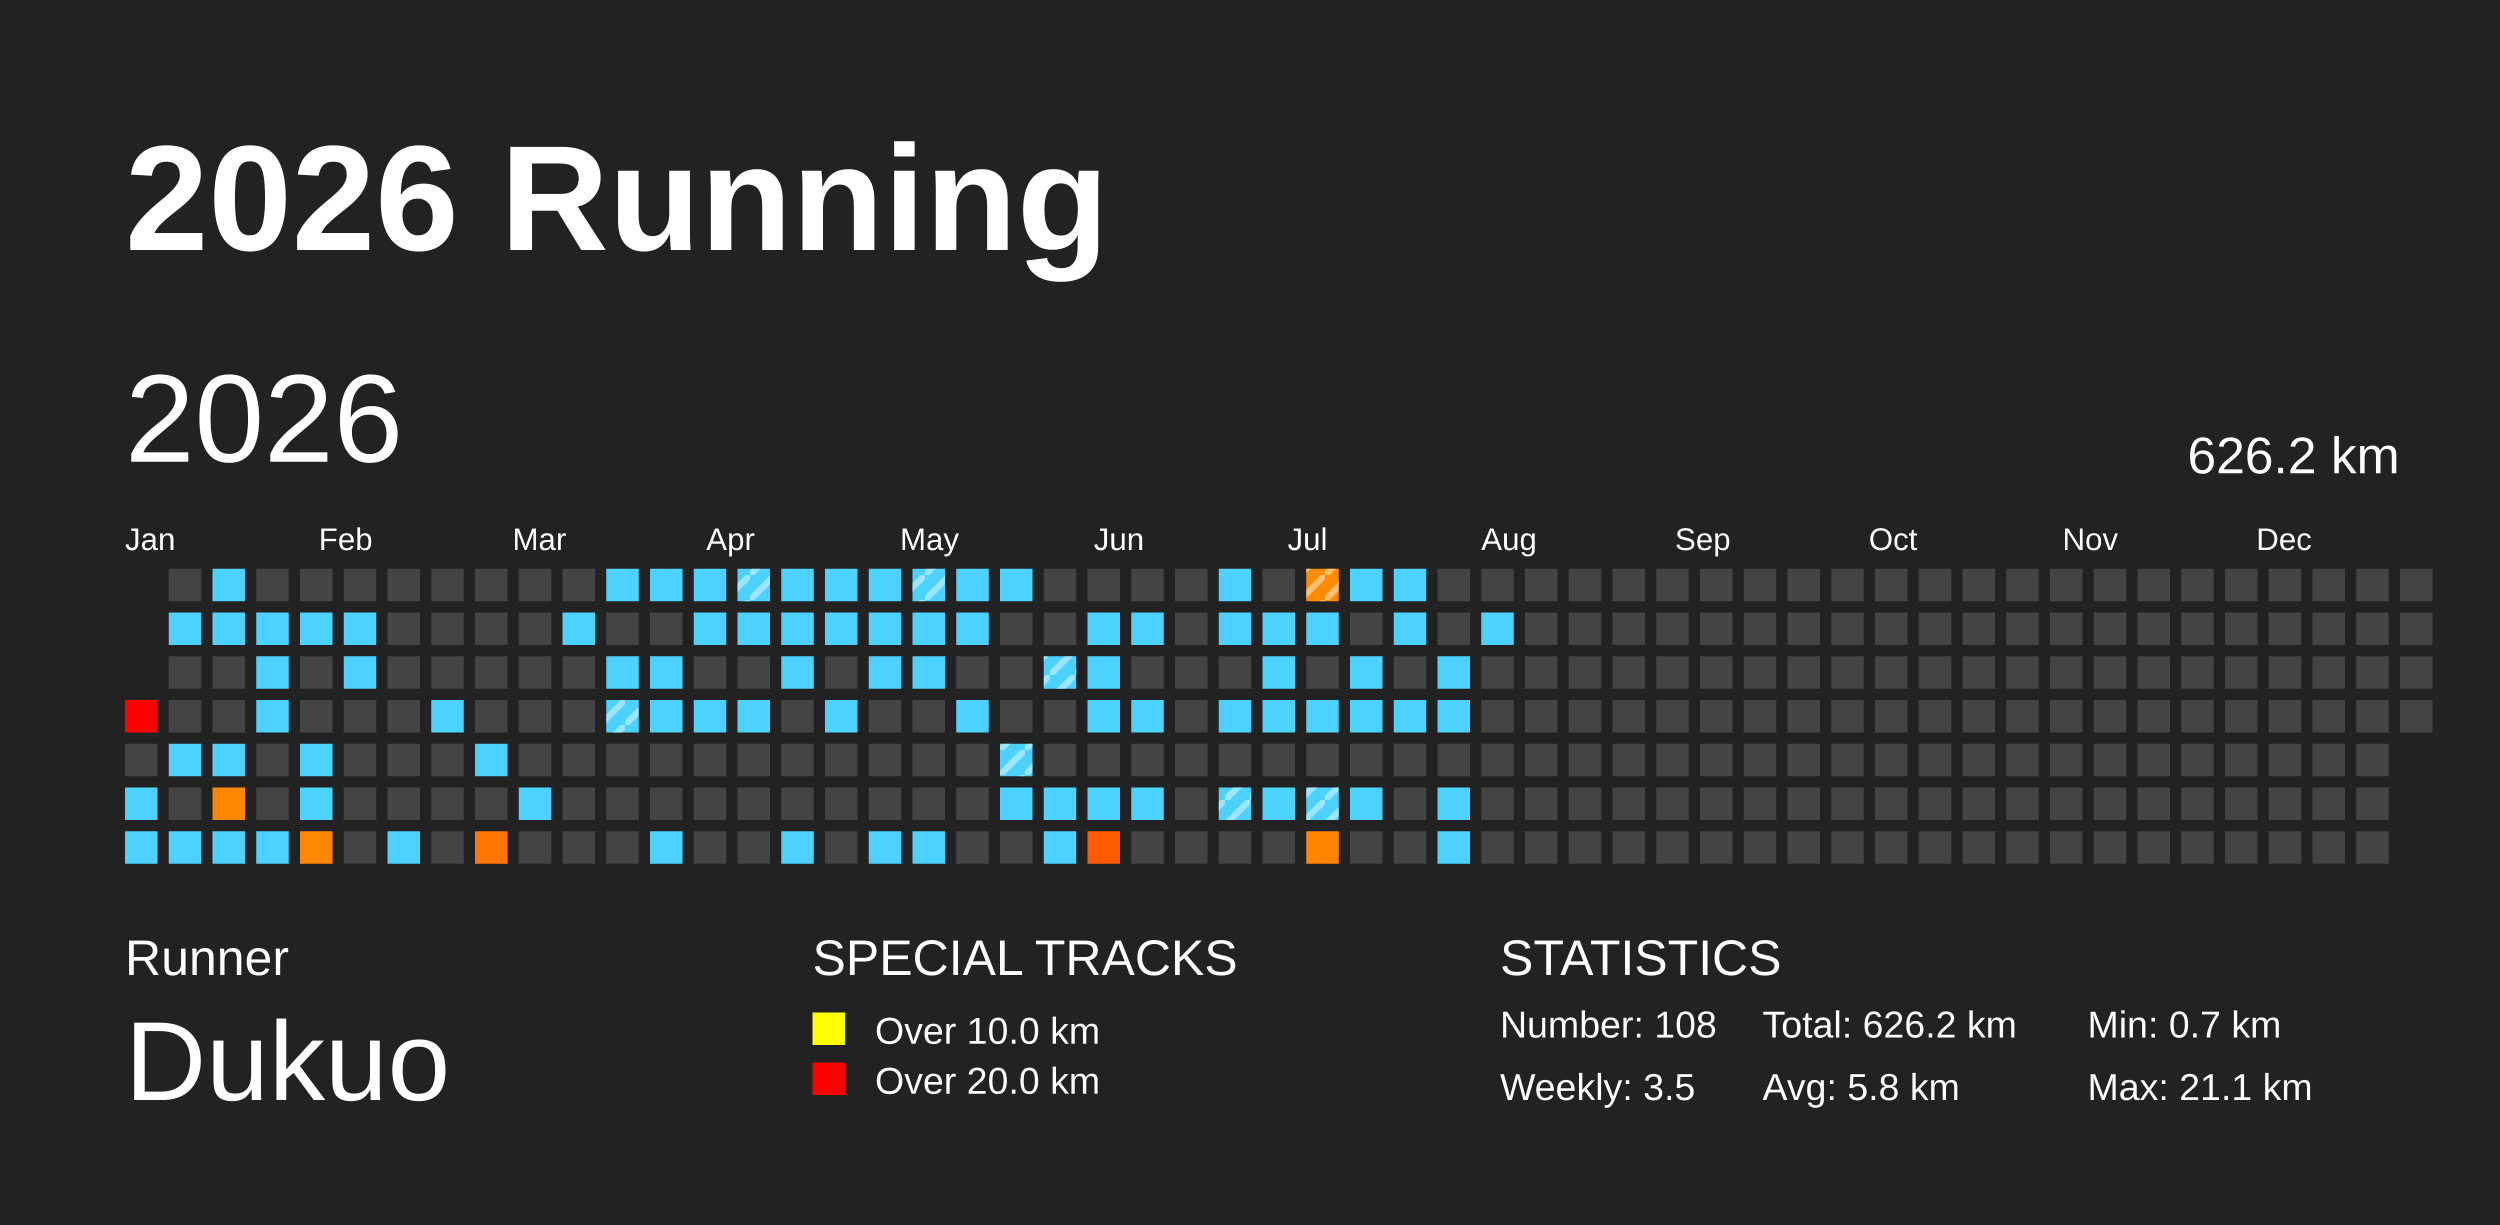
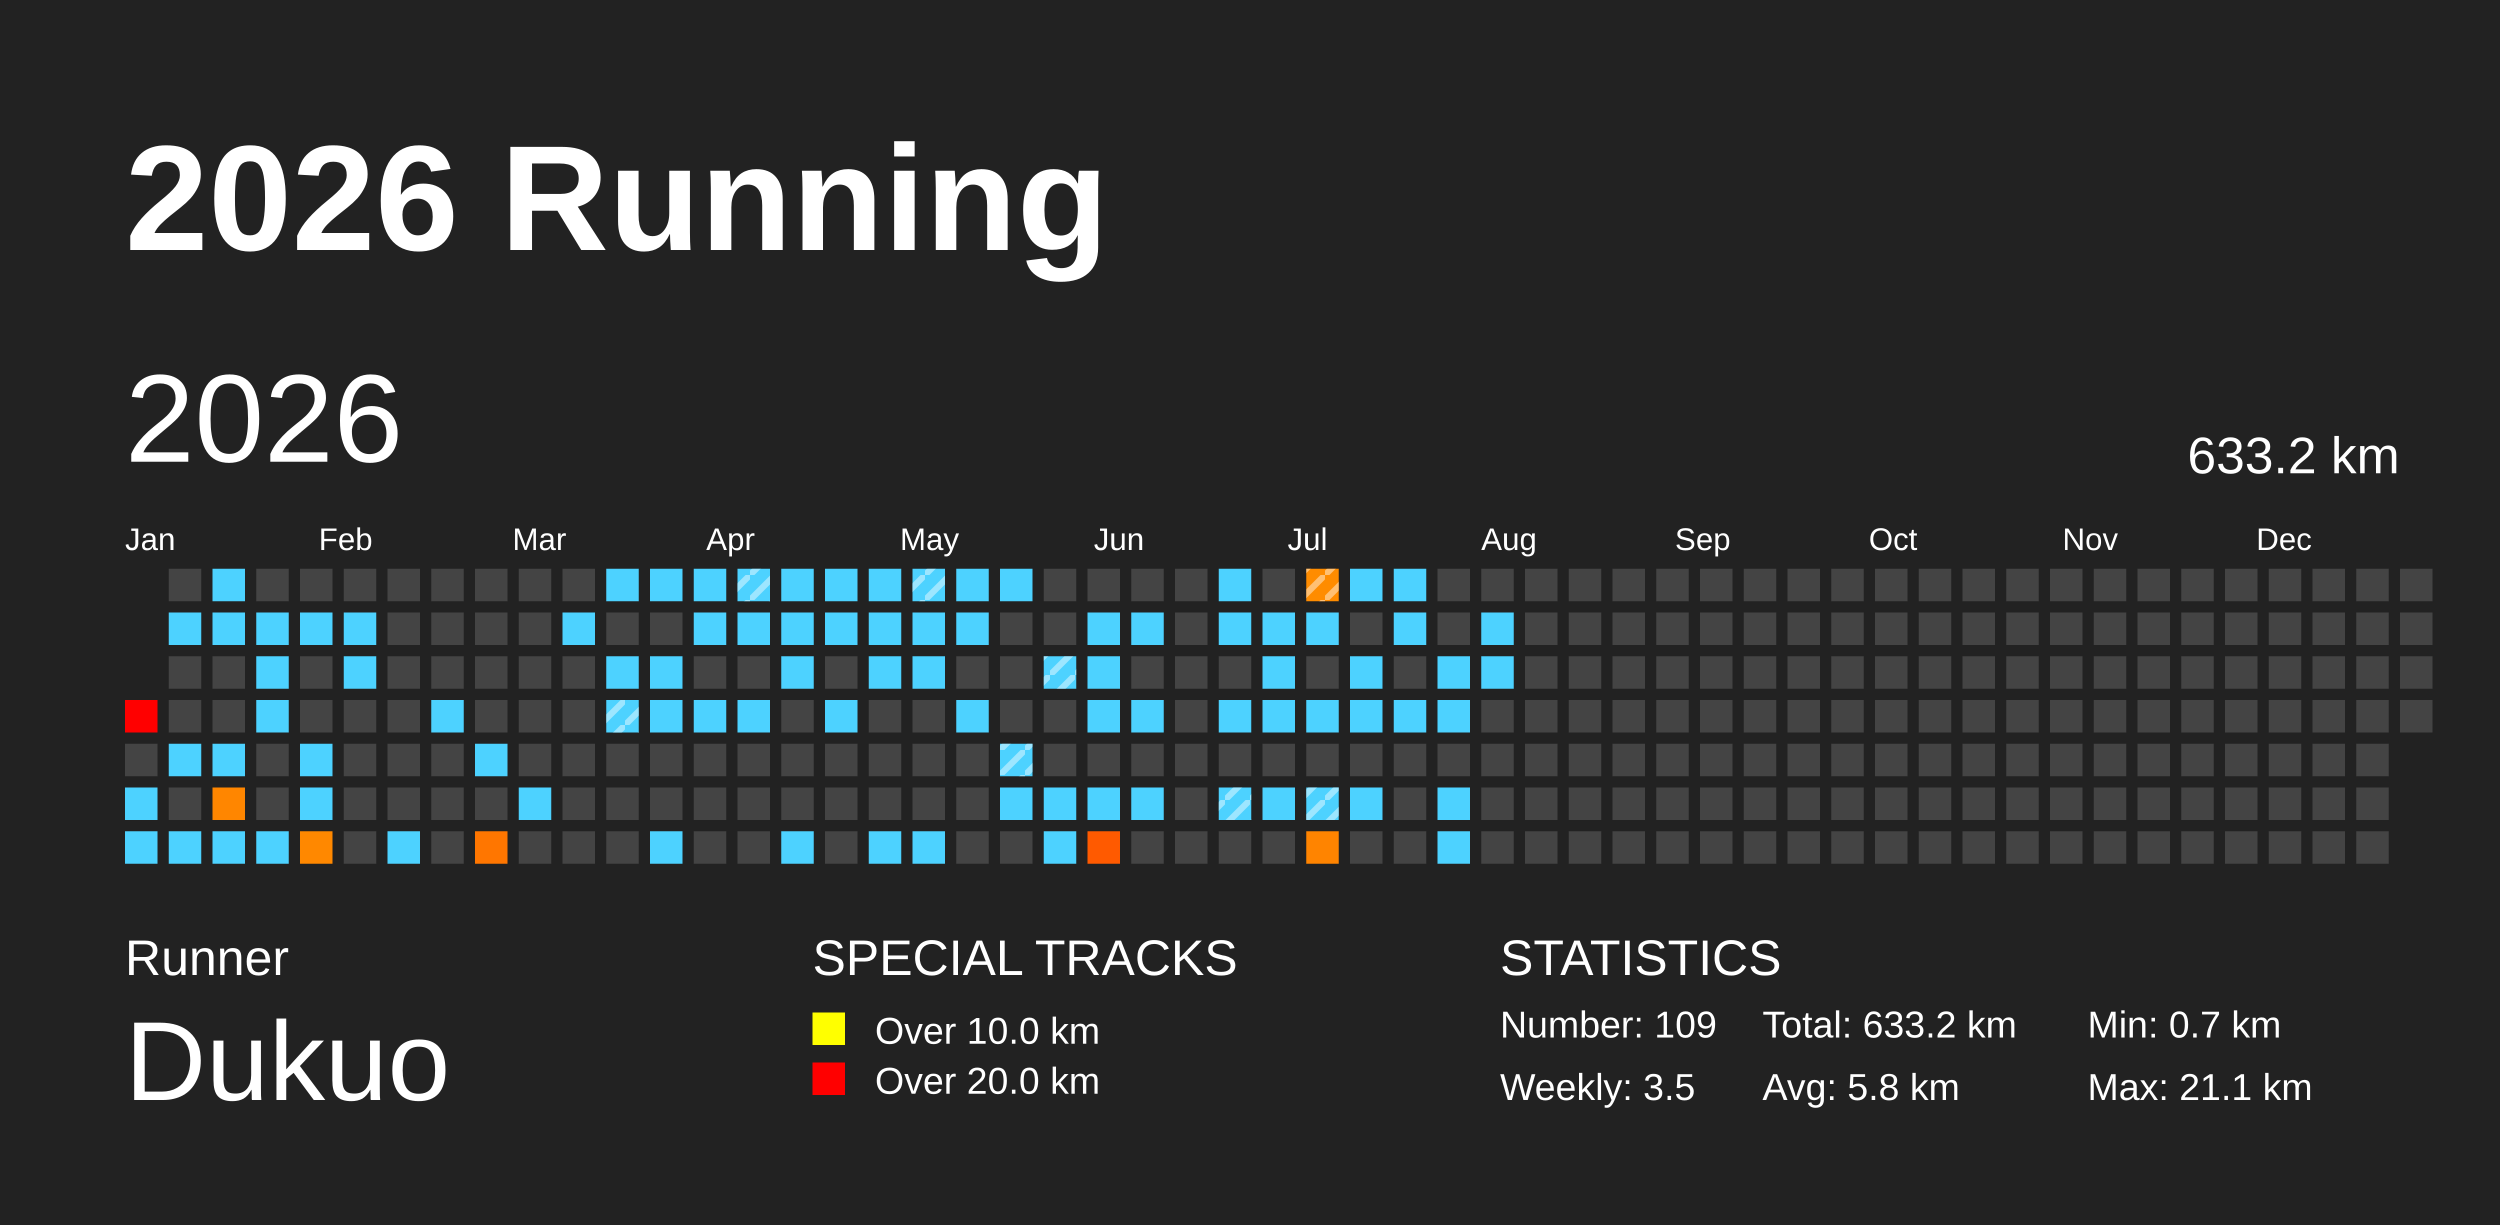
<svg xmlns="http://www.w3.org/2000/svg" baseProfile="full" height="98mm" version="1.1" viewBox="0,0,200,98" width="200mm">
  <defs>
    <pattern height="2" id="indoor-stripe" patternUnits="userSpaceOnUse" width="2">
      <line stroke="white" stroke-opacity="0.45" stroke-width="0.5" x1="0" x2="2" y1="2" y2="0" />
    </pattern>
  </defs>
  <rect fill="#222222" height="98" width="200" x="0" y="0" />
  <text fill="#FFFFFF" style="font-size:12px; font-family:Arial; font-weight:bold;" x="10" y="20">2026 Running</text>
  <text fill="#FFFFFF" style="font-size:4px; font-family:Arial" x="10" y="78">Runner</text>
  <text fill="#FFFFFF" style="font-size:9px; font-family:Arial" x="10" y="88">Dukuo</text>
  <text fill="#FFFFFF" style="font-size:4px; font-family:Arial" x="65" y="78">SPECIAL TRACKS</text>
  <rect fill="yellow" height="2.6" width="2.6" x="65" y="81" />
  <text fill="#FFFFFF" style="font-size:3px; font-family:Arial" x="70" y="83.5">Over 10.0 km</text>
  <rect fill="red" height="2.6" width="2.6" x="65" y="85" />
  <text fill="#FFFFFF" style="font-size:3px; font-family:Arial" x="70" y="87.5">Over 20.0 km</text>
  <text fill="#FFFFFF" style="font-size:4px; font-family:Arial" x="120" y="78">STATISTICS</text>
-   <text fill="#FFFFFF" style="font-size:3px; font-family:Arial" x="120" y="83">Number: 108</text>
+   <text fill="#FFFFFF" style="font-size:3px; font-family:Arial" x="120" y="83">Number: 109</text>
  <text fill="#FFFFFF" style="font-size:3px; font-family:Arial" x="120" y="88">Weekly: 3.5</text>
-   <text fill="#FFFFFF" style="font-size:3px; font-family:Arial" x="141" y="83">Total: 626.2 km</text>
+   <text fill="#FFFFFF" style="font-size:3px; font-family:Arial" x="141" y="83">Total: 633.2 km</text>
  <text fill="#FFFFFF" style="font-size:3px; font-family:Arial" x="141" y="88">Avg: 5.8 km</text>
  <text fill="#FFFFFF" style="font-size:3px; font-family:Arial" x="167" y="83">Min: 0.7 km</text>
  <text fill="#FFFFFF" style="font-size:3px; font-family:Arial" x="167" y="88">Max: 21.1 km</text>
  <text dominant-baseline="hanging" fill="#FFFFFF" style="font-size:10.0px; font-family:Arial;" x="10" y="30">2026</text>
-   <text dominant-baseline="hanging" fill="#FFFFFF" style="font-size:4.125px; font-family:Arial;" x="175" y="35">626.2 km</text>
+   <text dominant-baseline="hanging" fill="#FFFFFF" style="font-size:4.125px; font-family:Arial;" x="175" y="35">633.2 km</text>
  <text fill="#FFFFFF" style="font-size:2.5px; font-family:Arial" x="10.0" y="44">Jan</text>
  <text fill="#FFFFFF" style="font-size:2.5px; font-family:Arial" x="25.5" y="44">Feb</text>
  <text fill="#FFFFFF" style="font-size:2.5px; font-family:Arial" x="41.0" y="44">Mar</text>
  <text fill="#FFFFFF" style="font-size:2.5px; font-family:Arial" x="56.5" y="44">Apr</text>
  <text fill="#FFFFFF" style="font-size:2.5px; font-family:Arial" x="72.0" y="44">May</text>
  <text fill="#FFFFFF" style="font-size:2.5px; font-family:Arial" x="87.5" y="44">Jun</text>
  <text fill="#FFFFFF" style="font-size:2.5px; font-family:Arial" x="103.0" y="44">Jul</text>
  <text fill="#FFFFFF" style="font-size:2.5px; font-family:Arial" x="118.5" y="44">Aug</text>
  <text fill="#FFFFFF" style="font-size:2.5px; font-family:Arial" x="134.0" y="44">Sep</text>
  <text fill="#FFFFFF" style="font-size:2.5px; font-family:Arial" x="149.5" y="44">Oct</text>
  <text fill="#FFFFFF" style="font-size:2.5px; font-family:Arial" x="165.0" y="44">Nov</text>
  <text fill="#FFFFFF" style="font-size:2.5px; font-family:Arial" x="180.5" y="44">Dec</text>
  <rect fill="red" height="2.6" width="2.6" x="10.0" y="56.0" />
  <rect fill="#444444" height="2.6" width="2.6" x="10.0" y="59.5" />
  <rect fill="#4dd2ff" height="2.6" width="2.6" x="10.0" y="63.0" />
  <rect fill="#4dd2ff" height="2.6" width="2.6" x="10.0" y="66.5" />
  <rect fill="#444444" height="2.6" width="2.6" x="13.5" y="45.5" />
  <rect fill="#4dd2ff" height="2.6" width="2.6" x="13.5" y="49.0" />
  <rect fill="#444444" height="2.6" width="2.6" x="13.5" y="52.5" />
  <rect fill="#444444" height="2.6" width="2.6" x="13.5" y="56.0" />
  <rect fill="#4dd2ff" height="2.6" width="2.6" x="13.5" y="59.5" />
  <rect fill="#444444" height="2.6" width="2.6" x="13.5" y="63.0" />
  <rect fill="#4dd2ff" height="2.6" width="2.6" x="13.5" y="66.5" />
  <rect fill="#4dd2ff" height="2.6" width="2.6" x="17.0" y="45.5" />
  <rect fill="#4dd2ff" height="2.6" width="2.6" x="17.0" y="49.0" />
  <rect fill="#444444" height="2.6" width="2.6" x="17.0" y="52.5" />
  <rect fill="#444444" height="2.6" width="2.6" x="17.0" y="56.0" />
  <rect fill="#4dd2ff" height="2.6" width="2.6" x="17.0" y="59.5" />
  <rect fill="#ff8600" height="2.6" width="2.6" x="17.0" y="63.0" />
  <rect fill="#4dd2ff" height="2.6" width="2.6" x="17.0" y="66.5" />
  <rect fill="#444444" height="2.6" width="2.6" x="20.5" y="45.5" />
  <rect fill="#4dd2ff" height="2.6" width="2.6" x="20.5" y="49.0" />
  <rect fill="#4dd2ff" height="2.6" width="2.6" x="20.5" y="52.5" />
  <rect fill="#4dd2ff" height="2.6" width="2.6" x="20.5" y="56.0" />
  <rect fill="#444444" height="2.6" width="2.6" x="20.5" y="59.5" />
  <rect fill="#444444" height="2.6" width="2.6" x="20.5" y="63.0" />
  <rect fill="#4dd2ff" height="2.6" width="2.6" x="20.5" y="66.5" />
  <rect fill="#444444" height="2.6" width="2.6" x="24.0" y="45.5" />
  <rect fill="#4dd2ff" height="2.6" width="2.6" x="24.0" y="49.0" />
  <rect fill="#444444" height="2.6" width="2.6" x="24.0" y="52.5" />
  <rect fill="#444444" height="2.6" width="2.6" x="24.0" y="56.0" />
  <rect fill="#4dd2ff" height="2.6" width="2.6" x="24.0" y="59.5" />
  <rect fill="#4dd2ff" height="2.6" width="2.6" x="24.0" y="63.0" />
  <rect fill="#ff8800" height="2.6" width="2.6" x="24.0" y="66.5" />
  <rect fill="#444444" height="2.6" width="2.6" x="27.5" y="45.5" />
  <rect fill="#4dd2ff" height="2.6" width="2.6" x="27.5" y="49.0" />
  <rect fill="#4dd2ff" height="2.6" width="2.6" x="27.5" y="52.5" />
  <rect fill="#444444" height="2.6" width="2.6" x="27.5" y="56.0" />
  <rect fill="#444444" height="2.6" width="2.6" x="27.5" y="59.5" />
  <rect fill="#444444" height="2.6" width="2.6" x="27.5" y="63.0" />
  <rect fill="#444444" height="2.6" width="2.6" x="27.5" y="66.5" />
  <rect fill="#444444" height="2.6" width="2.6" x="31.0" y="45.5" />
  <rect fill="#444444" height="2.6" width="2.6" x="31.0" y="49.0" />
  <rect fill="#444444" height="2.6" width="2.6" x="31.0" y="52.5" />
  <rect fill="#444444" height="2.6" width="2.6" x="31.0" y="56.0" />
  <rect fill="#444444" height="2.6" width="2.6" x="31.0" y="59.5" />
  <rect fill="#444444" height="2.6" width="2.6" x="31.0" y="63.0" />
  <rect fill="#4dd2ff" height="2.6" width="2.6" x="31.0" y="66.5" />
  <rect fill="#444444" height="2.6" width="2.6" x="34.5" y="45.5" />
  <rect fill="#444444" height="2.6" width="2.6" x="34.5" y="49.0" />
  <rect fill="#444444" height="2.6" width="2.6" x="34.5" y="52.5" />
  <rect fill="#4dd2ff" height="2.6" width="2.6" x="34.5" y="56.0" />
  <rect fill="#444444" height="2.6" width="2.6" x="34.5" y="59.5" />
  <rect fill="#444444" height="2.6" width="2.6" x="34.5" y="63.0" />
  <rect fill="#444444" height="2.6" width="2.6" x="34.5" y="66.5" />
  <rect fill="#444444" height="2.6" width="2.6" x="38.0" y="45.5" />
  <rect fill="#444444" height="2.6" width="2.6" x="38.0" y="49.0" />
  <rect fill="#444444" height="2.6" width="2.6" x="38.0" y="52.5" />
  <rect fill="#444444" height="2.6" width="2.6" x="38.0" y="56.0" />
  <rect fill="#4dd2ff" height="2.6" width="2.6" x="38.0" y="59.5" />
  <rect fill="#444444" height="2.6" width="2.6" x="38.0" y="63.0" />
  <rect fill="#ff7600" height="2.6" width="2.6" x="38.0" y="66.5" />
  <rect fill="#444444" height="2.6" width="2.6" x="41.5" y="45.5" />
  <rect fill="#444444" height="2.6" width="2.6" x="41.5" y="49.0" />
  <rect fill="#444444" height="2.6" width="2.6" x="41.5" y="52.5" />
  <rect fill="#444444" height="2.6" width="2.6" x="41.5" y="56.0" />
  <rect fill="#444444" height="2.6" width="2.6" x="41.5" y="59.5" />
  <rect fill="#4dd2ff" height="2.6" width="2.6" x="41.5" y="63.0" />
  <rect fill="#444444" height="2.6" width="2.6" x="41.5" y="66.5" />
  <rect fill="#444444" height="2.6" width="2.6" x="45.0" y="45.5" />
  <rect fill="#4dd2ff" height="2.6" width="2.6" x="45.0" y="49.0" />
  <rect fill="#444444" height="2.6" width="2.6" x="45.0" y="52.5" />
  <rect fill="#444444" height="2.6" width="2.6" x="45.0" y="56.0" />
  <rect fill="#444444" height="2.6" width="2.6" x="45.0" y="59.5" />
  <rect fill="#444444" height="2.6" width="2.6" x="45.0" y="63.0" />
  <rect fill="#444444" height="2.6" width="2.6" x="45.0" y="66.5" />
  <rect fill="#4dd2ff" height="2.6" width="2.6" x="48.5" y="45.5" />
  <rect fill="#444444" height="2.6" width="2.6" x="48.5" y="49.0" />
  <rect fill="#4dd2ff" height="2.6" width="2.6" x="48.5" y="52.5" />
  <rect fill="#4dd2ff" height="2.6" width="2.6" x="48.5" y="56.0" />
  <rect fill="url(#indoor-stripe)" height="2.6" style="pointer-events: none;" width="2.6" x="48.5" y="56.0" />
  <rect fill="#444444" height="2.6" width="2.6" x="48.5" y="59.5" />
  <rect fill="#444444" height="2.6" width="2.6" x="48.5" y="63.0" />
  <rect fill="#444444" height="2.6" width="2.6" x="48.5" y="66.5" />
  <rect fill="#4dd2ff" height="2.6" width="2.6" x="52.0" y="45.5" />
  <rect fill="#444444" height="2.6" width="2.6" x="52.0" y="49.0" />
  <rect fill="#4dd2ff" height="2.6" width="2.6" x="52.0" y="52.5" />
  <rect fill="#4dd2ff" height="2.6" width="2.6" x="52.0" y="56.0" />
  <rect fill="#444444" height="2.6" width="2.6" x="52.0" y="59.5" />
  <rect fill="#444444" height="2.6" width="2.6" x="52.0" y="63.0" />
  <rect fill="#4dd2ff" height="2.6" width="2.6" x="52.0" y="66.5" />
  <rect fill="#4dd2ff" height="2.6" width="2.6" x="55.5" y="45.5" />
  <rect fill="#4dd2ff" height="2.6" width="2.6" x="55.5" y="49.0" />
  <rect fill="#444444" height="2.6" width="2.6" x="55.5" y="52.5" />
  <rect fill="#4dd2ff" height="2.6" width="2.6" x="55.5" y="56.0" />
  <rect fill="#444444" height="2.6" width="2.6" x="55.5" y="59.5" />
  <rect fill="#444444" height="2.6" width="2.6" x="55.5" y="63.0" />
  <rect fill="#444444" height="2.6" width="2.6" x="55.5" y="66.5" />
  <rect fill="#4dd2ff" height="2.6" width="2.6" x="59.0" y="45.5" />
  <rect fill="url(#indoor-stripe)" height="2.6" style="pointer-events: none;" width="2.6" x="59.0" y="45.5" />
  <rect fill="#4dd2ff" height="2.6" width="2.6" x="59.0" y="49.0" />
  <rect fill="#444444" height="2.6" width="2.6" x="59.0" y="52.5" />
  <rect fill="#4dd2ff" height="2.6" width="2.6" x="59.0" y="56.0" />
  <rect fill="#444444" height="2.6" width="2.6" x="59.0" y="59.5" />
  <rect fill="#444444" height="2.6" width="2.6" x="59.0" y="63.0" />
  <rect fill="#444444" height="2.6" width="2.6" x="59.0" y="66.5" />
  <rect fill="#4dd2ff" height="2.6" width="2.6" x="62.5" y="45.5" />
  <rect fill="#4dd2ff" height="2.6" width="2.6" x="62.5" y="49.0" />
  <rect fill="#4dd2ff" height="2.6" width="2.6" x="62.5" y="52.5" />
  <rect fill="#444444" height="2.6" width="2.6" x="62.5" y="56.0" />
  <rect fill="#444444" height="2.6" width="2.6" x="62.5" y="59.5" />
  <rect fill="#444444" height="2.6" width="2.6" x="62.5" y="63.0" />
  <rect fill="#4dd2ff" height="2.6" width="2.6" x="62.5" y="66.5" />
  <rect fill="#4dd2ff" height="2.6" width="2.6" x="66.0" y="45.5" />
  <rect fill="#4dd2ff" height="2.6" width="2.6" x="66.0" y="49.0" />
  <rect fill="#444444" height="2.6" width="2.6" x="66.0" y="52.5" />
  <rect fill="#4dd2ff" height="2.6" width="2.6" x="66.0" y="56.0" />
  <rect fill="#444444" height="2.6" width="2.6" x="66.0" y="59.5" />
  <rect fill="#444444" height="2.6" width="2.6" x="66.0" y="63.0" />
  <rect fill="#444444" height="2.6" width="2.6" x="66.0" y="66.5" />
  <rect fill="#4dd2ff" height="2.6" width="2.6" x="69.5" y="45.5" />
  <rect fill="#4dd2ff" height="2.6" width="2.6" x="69.5" y="49.0" />
  <rect fill="#4dd2ff" height="2.6" width="2.6" x="69.5" y="52.5" />
  <rect fill="#444444" height="2.6" width="2.6" x="69.5" y="56.0" />
  <rect fill="#444444" height="2.6" width="2.6" x="69.5" y="59.5" />
  <rect fill="#444444" height="2.6" width="2.6" x="69.5" y="63.0" />
  <rect fill="#4dd2ff" height="2.6" width="2.6" x="69.5" y="66.5" />
  <rect fill="#4dd2ff" height="2.6" width="2.6" x="73.0" y="45.5" />
  <rect fill="url(#indoor-stripe)" height="2.6" style="pointer-events: none;" width="2.6" x="73.0" y="45.5" />
  <rect fill="#4dd2ff" height="2.6" width="2.6" x="73.0" y="49.0" />
  <rect fill="#4dd2ff" height="2.6" width="2.6" x="73.0" y="52.5" />
  <rect fill="#444444" height="2.6" width="2.6" x="73.0" y="56.0" />
  <rect fill="#444444" height="2.6" width="2.6" x="73.0" y="59.5" />
  <rect fill="#444444" height="2.6" width="2.6" x="73.0" y="63.0" />
  <rect fill="#4dd2ff" height="2.6" width="2.6" x="73.0" y="66.5" />
  <rect fill="#4dd2ff" height="2.6" width="2.6" x="76.5" y="45.5" />
  <rect fill="#4dd2ff" height="2.6" width="2.6" x="76.5" y="49.0" />
  <rect fill="#444444" height="2.6" width="2.6" x="76.5" y="52.5" />
  <rect fill="#4dd2ff" height="2.6" width="2.6" x="76.5" y="56.0" />
  <rect fill="#444444" height="2.6" width="2.6" x="76.5" y="59.5" />
  <rect fill="#444444" height="2.6" width="2.6" x="76.5" y="63.0" />
  <rect fill="#444444" height="2.6" width="2.6" x="76.5" y="66.5" />
  <rect fill="#4dd2ff" height="2.6" width="2.6" x="80.0" y="45.5" />
  <rect fill="#444444" height="2.6" width="2.6" x="80.0" y="49.0" />
  <rect fill="#444444" height="2.6" width="2.6" x="80.0" y="52.5" />
  <rect fill="#444444" height="2.6" width="2.6" x="80.0" y="56.0" />
  <rect fill="#4dd2ff" height="2.6" width="2.6" x="80.0" y="59.5" />
  <rect fill="url(#indoor-stripe)" height="2.6" style="pointer-events: none;" width="2.6" x="80.0" y="59.5" />
  <rect fill="#4dd2ff" height="2.6" width="2.6" x="80.0" y="63.0" />
  <rect fill="#444444" height="2.6" width="2.6" x="80.0" y="66.5" />
  <rect fill="#444444" height="2.6" width="2.6" x="83.5" y="45.5" />
  <rect fill="#444444" height="2.6" width="2.6" x="83.5" y="49.0" />
  <rect fill="#4dd2ff" height="2.6" width="2.6" x="83.5" y="52.5" />
  <rect fill="url(#indoor-stripe)" height="2.6" style="pointer-events: none;" width="2.6" x="83.5" y="52.5" />
  <rect fill="#444444" height="2.6" width="2.6" x="83.5" y="56.0" />
  <rect fill="#444444" height="2.6" width="2.6" x="83.5" y="59.5" />
  <rect fill="#4dd2ff" height="2.6" width="2.6" x="83.5" y="63.0" />
  <rect fill="#4dd2ff" height="2.6" width="2.6" x="83.5" y="66.5" />
  <rect fill="#444444" height="2.6" width="2.6" x="87.0" y="45.5" />
  <rect fill="#4dd2ff" height="2.6" width="2.6" x="87.0" y="49.0" />
  <rect fill="#4dd2ff" height="2.6" width="2.6" x="87.0" y="52.5" />
  <rect fill="#4dd2ff" height="2.6" width="2.6" x="87.0" y="56.0" />
  <rect fill="#444444" height="2.6" width="2.6" x="87.0" y="59.5" />
  <rect fill="#4dd2ff" height="2.6" width="2.6" x="87.0" y="63.0" />
  <rect fill="#ff5a00" height="2.6" width="2.6" x="87.0" y="66.5" />
  <rect fill="#444444" height="2.6" width="2.6" x="90.5" y="45.5" />
  <rect fill="#4dd2ff" height="2.6" width="2.6" x="90.5" y="49.0" />
  <rect fill="#444444" height="2.6" width="2.6" x="90.5" y="52.5" />
  <rect fill="#4dd2ff" height="2.6" width="2.6" x="90.5" y="56.0" />
  <rect fill="#444444" height="2.6" width="2.6" x="90.5" y="59.5" />
  <rect fill="#4dd2ff" height="2.6" width="2.6" x="90.5" y="63.0" />
  <rect fill="#444444" height="2.6" width="2.6" x="90.5" y="66.5" />
  <rect fill="#444444" height="2.6" width="2.6" x="94.0" y="45.5" />
  <rect fill="#444444" height="2.6" width="2.6" x="94.0" y="49.0" />
  <rect fill="#444444" height="2.6" width="2.6" x="94.0" y="52.5" />
  <rect fill="#444444" height="2.6" width="2.6" x="94.0" y="56.0" />
  <rect fill="#444444" height="2.6" width="2.6" x="94.0" y="59.5" />
  <rect fill="#444444" height="2.6" width="2.6" x="94.0" y="63.0" />
  <rect fill="#444444" height="2.6" width="2.6" x="94.0" y="66.5" />
  <rect fill="#4dd2ff" height="2.6" width="2.6" x="97.5" y="45.5" />
  <rect fill="#4dd2ff" height="2.6" width="2.6" x="97.5" y="49.0" />
  <rect fill="#444444" height="2.6" width="2.6" x="97.5" y="52.5" />
  <rect fill="#4dd2ff" height="2.6" width="2.6" x="97.5" y="56.0" />
  <rect fill="#444444" height="2.6" width="2.6" x="97.5" y="59.5" />
  <rect fill="#4dd2ff" height="2.6" width="2.6" x="97.5" y="63.0" />
  <rect fill="url(#indoor-stripe)" height="2.6" style="pointer-events: none;" width="2.6" x="97.5" y="63.0" />
  <rect fill="#444444" height="2.6" width="2.6" x="97.5" y="66.5" />
  <rect fill="#444444" height="2.6" width="2.6" x="101.0" y="45.5" />
  <rect fill="#4dd2ff" height="2.6" width="2.6" x="101.0" y="49.0" />
  <rect fill="#4dd2ff" height="2.6" width="2.6" x="101.0" y="52.5" />
  <rect fill="#4dd2ff" height="2.6" width="2.6" x="101.0" y="56.0" />
  <rect fill="#444444" height="2.6" width="2.6" x="101.0" y="59.5" />
  <rect fill="#4dd2ff" height="2.6" width="2.6" x="101.0" y="63.0" />
  <rect fill="#444444" height="2.6" width="2.6" x="101.0" y="66.5" />
  <rect fill="#ff8c00" height="2.6" width="2.6" x="104.5" y="45.5" />
  <rect fill="url(#indoor-stripe)" height="2.6" style="pointer-events: none;" width="2.6" x="104.5" y="45.5" />
  <rect fill="#4dd2ff" height="2.6" width="2.6" x="104.5" y="49.0" />
  <rect fill="#444444" height="2.6" width="2.6" x="104.5" y="52.5" />
  <rect fill="#4dd2ff" height="2.6" width="2.6" x="104.5" y="56.0" />
  <rect fill="#444444" height="2.6" width="2.6" x="104.5" y="59.5" />
  <rect fill="#4dd2ff" height="2.6" width="2.6" x="104.5" y="63.0" />
  <rect fill="url(#indoor-stripe)" height="2.6" style="pointer-events: none;" width="2.6" x="104.5" y="63.0" />
  <rect fill="#ff8400" height="2.6" width="2.6" x="104.5" y="66.5" />
  <rect fill="#4dd2ff" height="2.6" width="2.6" x="108.0" y="45.5" />
  <rect fill="#444444" height="2.6" width="2.6" x="108.0" y="49.0" />
  <rect fill="#4dd2ff" height="2.6" width="2.6" x="108.0" y="52.5" />
  <rect fill="#4dd2ff" height="2.6" width="2.6" x="108.0" y="56.0" />
  <rect fill="#444444" height="2.6" width="2.6" x="108.0" y="59.5" />
  <rect fill="#4dd2ff" height="2.6" width="2.6" x="108.0" y="63.0" />
  <rect fill="#444444" height="2.6" width="2.6" x="108.0" y="66.5" />
  <rect fill="#4dd2ff" height="2.6" width="2.6" x="111.5" y="45.5" />
  <rect fill="#4dd2ff" height="2.6" width="2.6" x="111.5" y="49.0" />
  <rect fill="#444444" height="2.6" width="2.6" x="111.5" y="52.5" />
  <rect fill="#4dd2ff" height="2.6" width="2.6" x="111.5" y="56.0" />
  <rect fill="#444444" height="2.6" width="2.6" x="111.5" y="59.5" />
  <rect fill="#444444" height="2.6" width="2.6" x="111.5" y="63.0" />
  <rect fill="#444444" height="2.6" width="2.6" x="111.5" y="66.5" />
  <rect fill="#444444" height="2.6" width="2.6" x="115.0" y="45.5" />
  <rect fill="#444444" height="2.6" width="2.6" x="115.0" y="49.0" />
  <rect fill="#4dd2ff" height="2.6" width="2.6" x="115.0" y="52.5" />
  <rect fill="#4dd2ff" height="2.6" width="2.6" x="115.0" y="56.0" />
  <rect fill="#444444" height="2.6" width="2.6" x="115.0" y="59.5" />
  <rect fill="#4dd2ff" height="2.6" width="2.6" x="115.0" y="63.0" />
  <rect fill="#4dd2ff" height="2.6" width="2.6" x="115.0" y="66.5" />
  <rect fill="#444444" height="2.6" width="2.6" x="118.5" y="45.5" />
  <rect fill="#4dd2ff" height="2.6" width="2.6" x="118.5" y="49.0" />
-   <rect fill="#444444" height="2.6" width="2.6" x="118.5" y="52.5" />
+   <rect fill="#4dd2ff" height="2.6" width="2.6" x="118.5" y="52.5" />
  <rect fill="#444444" height="2.6" width="2.6" x="118.5" y="56.0" />
  <rect fill="#444444" height="2.6" width="2.6" x="118.5" y="59.5" />
  <rect fill="#444444" height="2.6" width="2.6" x="118.5" y="63.0" />
  <rect fill="#444444" height="2.6" width="2.6" x="118.5" y="66.5" />
  <rect fill="#444444" height="2.6" width="2.6" x="122.0" y="45.5" />
  <rect fill="#444444" height="2.6" width="2.6" x="122.0" y="49.0" />
  <rect fill="#444444" height="2.6" width="2.6" x="122.0" y="52.5" />
  <rect fill="#444444" height="2.6" width="2.6" x="122.0" y="56.0" />
  <rect fill="#444444" height="2.6" width="2.6" x="122.0" y="59.5" />
  <rect fill="#444444" height="2.6" width="2.6" x="122.0" y="63.0" />
  <rect fill="#444444" height="2.6" width="2.6" x="122.0" y="66.5" />
  <rect fill="#444444" height="2.6" width="2.6" x="125.5" y="45.5" />
  <rect fill="#444444" height="2.6" width="2.6" x="125.5" y="49.0" />
  <rect fill="#444444" height="2.6" width="2.6" x="125.5" y="52.5" />
  <rect fill="#444444" height="2.6" width="2.6" x="125.5" y="56.0" />
  <rect fill="#444444" height="2.6" width="2.6" x="125.5" y="59.5" />
  <rect fill="#444444" height="2.6" width="2.6" x="125.5" y="63.0" />
  <rect fill="#444444" height="2.6" width="2.6" x="125.5" y="66.5" />
  <rect fill="#444444" height="2.6" width="2.6" x="129.0" y="45.5" />
  <rect fill="#444444" height="2.6" width="2.6" x="129.0" y="49.0" />
  <rect fill="#444444" height="2.6" width="2.6" x="129.0" y="52.5" />
  <rect fill="#444444" height="2.6" width="2.6" x="129.0" y="56.0" />
  <rect fill="#444444" height="2.6" width="2.6" x="129.0" y="59.5" />
  <rect fill="#444444" height="2.6" width="2.6" x="129.0" y="63.0" />
  <rect fill="#444444" height="2.6" width="2.6" x="129.0" y="66.5" />
  <rect fill="#444444" height="2.6" width="2.6" x="132.5" y="45.5" />
  <rect fill="#444444" height="2.6" width="2.6" x="132.5" y="49.0" />
  <rect fill="#444444" height="2.6" width="2.6" x="132.5" y="52.5" />
  <rect fill="#444444" height="2.6" width="2.6" x="132.5" y="56.0" />
  <rect fill="#444444" height="2.6" width="2.6" x="132.5" y="59.5" />
  <rect fill="#444444" height="2.6" width="2.6" x="132.5" y="63.0" />
  <rect fill="#444444" height="2.6" width="2.6" x="132.5" y="66.5" />
  <rect fill="#444444" height="2.6" width="2.6" x="136.0" y="45.5" />
  <rect fill="#444444" height="2.6" width="2.6" x="136.0" y="49.0" />
  <rect fill="#444444" height="2.6" width="2.6" x="136.0" y="52.5" />
  <rect fill="#444444" height="2.6" width="2.6" x="136.0" y="56.0" />
  <rect fill="#444444" height="2.6" width="2.6" x="136.0" y="59.5" />
  <rect fill="#444444" height="2.6" width="2.6" x="136.0" y="63.0" />
  <rect fill="#444444" height="2.6" width="2.6" x="136.0" y="66.5" />
  <rect fill="#444444" height="2.6" width="2.6" x="139.5" y="45.5" />
  <rect fill="#444444" height="2.6" width="2.6" x="139.5" y="49.0" />
  <rect fill="#444444" height="2.6" width="2.6" x="139.5" y="52.5" />
  <rect fill="#444444" height="2.6" width="2.6" x="139.5" y="56.0" />
  <rect fill="#444444" height="2.6" width="2.6" x="139.5" y="59.5" />
  <rect fill="#444444" height="2.6" width="2.6" x="139.5" y="63.0" />
  <rect fill="#444444" height="2.6" width="2.6" x="139.5" y="66.5" />
  <rect fill="#444444" height="2.6" width="2.6" x="143.0" y="45.5" />
  <rect fill="#444444" height="2.6" width="2.6" x="143.0" y="49.0" />
  <rect fill="#444444" height="2.6" width="2.6" x="143.0" y="52.5" />
  <rect fill="#444444" height="2.6" width="2.6" x="143.0" y="56.0" />
  <rect fill="#444444" height="2.6" width="2.6" x="143.0" y="59.5" />
  <rect fill="#444444" height="2.6" width="2.6" x="143.0" y="63.0" />
  <rect fill="#444444" height="2.6" width="2.6" x="143.0" y="66.5" />
  <rect fill="#444444" height="2.6" width="2.6" x="146.5" y="45.5" />
  <rect fill="#444444" height="2.6" width="2.6" x="146.5" y="49.0" />
  <rect fill="#444444" height="2.6" width="2.6" x="146.5" y="52.5" />
  <rect fill="#444444" height="2.6" width="2.6" x="146.5" y="56.0" />
  <rect fill="#444444" height="2.6" width="2.6" x="146.5" y="59.5" />
  <rect fill="#444444" height="2.6" width="2.6" x="146.5" y="63.0" />
  <rect fill="#444444" height="2.6" width="2.6" x="146.5" y="66.5" />
  <rect fill="#444444" height="2.6" width="2.6" x="150.0" y="45.5" />
  <rect fill="#444444" height="2.6" width="2.6" x="150.0" y="49.0" />
  <rect fill="#444444" height="2.6" width="2.6" x="150.0" y="52.5" />
  <rect fill="#444444" height="2.6" width="2.6" x="150.0" y="56.0" />
  <rect fill="#444444" height="2.6" width="2.6" x="150.0" y="59.5" />
  <rect fill="#444444" height="2.6" width="2.6" x="150.0" y="63.0" />
  <rect fill="#444444" height="2.6" width="2.6" x="150.0" y="66.5" />
  <rect fill="#444444" height="2.6" width="2.6" x="153.5" y="45.5" />
  <rect fill="#444444" height="2.6" width="2.6" x="153.5" y="49.0" />
  <rect fill="#444444" height="2.6" width="2.6" x="153.5" y="52.5" />
  <rect fill="#444444" height="2.6" width="2.6" x="153.5" y="56.0" />
  <rect fill="#444444" height="2.6" width="2.6" x="153.5" y="59.5" />
  <rect fill="#444444" height="2.6" width="2.6" x="153.5" y="63.0" />
  <rect fill="#444444" height="2.6" width="2.6" x="153.5" y="66.5" />
  <rect fill="#444444" height="2.6" width="2.6" x="157.0" y="45.5" />
  <rect fill="#444444" height="2.6" width="2.6" x="157.0" y="49.0" />
  <rect fill="#444444" height="2.6" width="2.6" x="157.0" y="52.5" />
  <rect fill="#444444" height="2.6" width="2.6" x="157.0" y="56.0" />
  <rect fill="#444444" height="2.6" width="2.6" x="157.0" y="59.5" />
  <rect fill="#444444" height="2.6" width="2.6" x="157.0" y="63.0" />
  <rect fill="#444444" height="2.6" width="2.6" x="157.0" y="66.5" />
  <rect fill="#444444" height="2.6" width="2.6" x="160.5" y="45.5" />
  <rect fill="#444444" height="2.6" width="2.6" x="160.5" y="49.0" />
  <rect fill="#444444" height="2.6" width="2.6" x="160.5" y="52.5" />
  <rect fill="#444444" height="2.6" width="2.6" x="160.5" y="56.0" />
  <rect fill="#444444" height="2.6" width="2.6" x="160.5" y="59.5" />
  <rect fill="#444444" height="2.6" width="2.6" x="160.5" y="63.0" />
  <rect fill="#444444" height="2.6" width="2.6" x="160.5" y="66.5" />
  <rect fill="#444444" height="2.6" width="2.6" x="164.0" y="45.5" />
  <rect fill="#444444" height="2.6" width="2.6" x="164.0" y="49.0" />
  <rect fill="#444444" height="2.6" width="2.6" x="164.0" y="52.5" />
  <rect fill="#444444" height="2.6" width="2.6" x="164.0" y="56.0" />
  <rect fill="#444444" height="2.6" width="2.6" x="164.0" y="59.5" />
  <rect fill="#444444" height="2.6" width="2.6" x="164.0" y="63.0" />
  <rect fill="#444444" height="2.6" width="2.6" x="164.0" y="66.5" />
  <rect fill="#444444" height="2.6" width="2.6" x="167.5" y="45.5" />
  <rect fill="#444444" height="2.6" width="2.6" x="167.5" y="49.0" />
  <rect fill="#444444" height="2.6" width="2.6" x="167.5" y="52.5" />
  <rect fill="#444444" height="2.6" width="2.6" x="167.5" y="56.0" />
  <rect fill="#444444" height="2.6" width="2.6" x="167.5" y="59.5" />
  <rect fill="#444444" height="2.6" width="2.6" x="167.5" y="63.0" />
  <rect fill="#444444" height="2.6" width="2.6" x="167.5" y="66.5" />
  <rect fill="#444444" height="2.6" width="2.6" x="171.0" y="45.5" />
  <rect fill="#444444" height="2.6" width="2.6" x="171.0" y="49.0" />
  <rect fill="#444444" height="2.6" width="2.6" x="171.0" y="52.5" />
  <rect fill="#444444" height="2.6" width="2.6" x="171.0" y="56.0" />
  <rect fill="#444444" height="2.6" width="2.6" x="171.0" y="59.5" />
  <rect fill="#444444" height="2.6" width="2.6" x="171.0" y="63.0" />
  <rect fill="#444444" height="2.6" width="2.6" x="171.0" y="66.5" />
  <rect fill="#444444" height="2.6" width="2.6" x="174.5" y="45.5" />
  <rect fill="#444444" height="2.6" width="2.6" x="174.5" y="49.0" />
  <rect fill="#444444" height="2.6" width="2.6" x="174.5" y="52.5" />
  <rect fill="#444444" height="2.6" width="2.6" x="174.5" y="56.0" />
  <rect fill="#444444" height="2.6" width="2.6" x="174.5" y="59.5" />
  <rect fill="#444444" height="2.6" width="2.6" x="174.5" y="63.0" />
  <rect fill="#444444" height="2.6" width="2.6" x="174.5" y="66.5" />
  <rect fill="#444444" height="2.6" width="2.6" x="178.0" y="45.5" />
  <rect fill="#444444" height="2.6" width="2.6" x="178.0" y="49.0" />
  <rect fill="#444444" height="2.6" width="2.6" x="178.0" y="52.5" />
  <rect fill="#444444" height="2.6" width="2.6" x="178.0" y="56.0" />
  <rect fill="#444444" height="2.6" width="2.6" x="178.0" y="59.5" />
  <rect fill="#444444" height="2.6" width="2.6" x="178.0" y="63.0" />
  <rect fill="#444444" height="2.6" width="2.6" x="178.0" y="66.5" />
  <rect fill="#444444" height="2.6" width="2.6" x="181.5" y="45.5" />
  <rect fill="#444444" height="2.6" width="2.6" x="181.5" y="49.0" />
  <rect fill="#444444" height="2.6" width="2.6" x="181.5" y="52.5" />
  <rect fill="#444444" height="2.6" width="2.6" x="181.5" y="56.0" />
  <rect fill="#444444" height="2.6" width="2.6" x="181.5" y="59.5" />
  <rect fill="#444444" height="2.6" width="2.6" x="181.5" y="63.0" />
  <rect fill="#444444" height="2.6" width="2.6" x="181.5" y="66.5" />
  <rect fill="#444444" height="2.6" width="2.6" x="185.0" y="45.5" />
  <rect fill="#444444" height="2.6" width="2.6" x="185.0" y="49.0" />
  <rect fill="#444444" height="2.6" width="2.6" x="185.0" y="52.5" />
  <rect fill="#444444" height="2.6" width="2.6" x="185.0" y="56.0" />
  <rect fill="#444444" height="2.6" width="2.6" x="185.0" y="59.5" />
  <rect fill="#444444" height="2.6" width="2.6" x="185.0" y="63.0" />
  <rect fill="#444444" height="2.6" width="2.6" x="185.0" y="66.5" />
  <rect fill="#444444" height="2.6" width="2.6" x="188.5" y="45.5" />
  <rect fill="#444444" height="2.6" width="2.6" x="188.5" y="49.0" />
  <rect fill="#444444" height="2.6" width="2.6" x="188.5" y="52.5" />
  <rect fill="#444444" height="2.6" width="2.6" x="188.5" y="56.0" />
  <rect fill="#444444" height="2.6" width="2.6" x="188.5" y="59.5" />
  <rect fill="#444444" height="2.6" width="2.6" x="188.5" y="63.0" />
  <rect fill="#444444" height="2.6" width="2.6" x="188.5" y="66.5" />
  <rect fill="#444444" height="2.6" width="2.6" x="192.0" y="45.5" />
  <rect fill="#444444" height="2.6" width="2.6" x="192.0" y="49.0" />
  <rect fill="#444444" height="2.6" width="2.6" x="192.0" y="52.5" />
  <rect fill="#444444" height="2.6" width="2.6" x="192.0" y="56.0" />
</svg>
